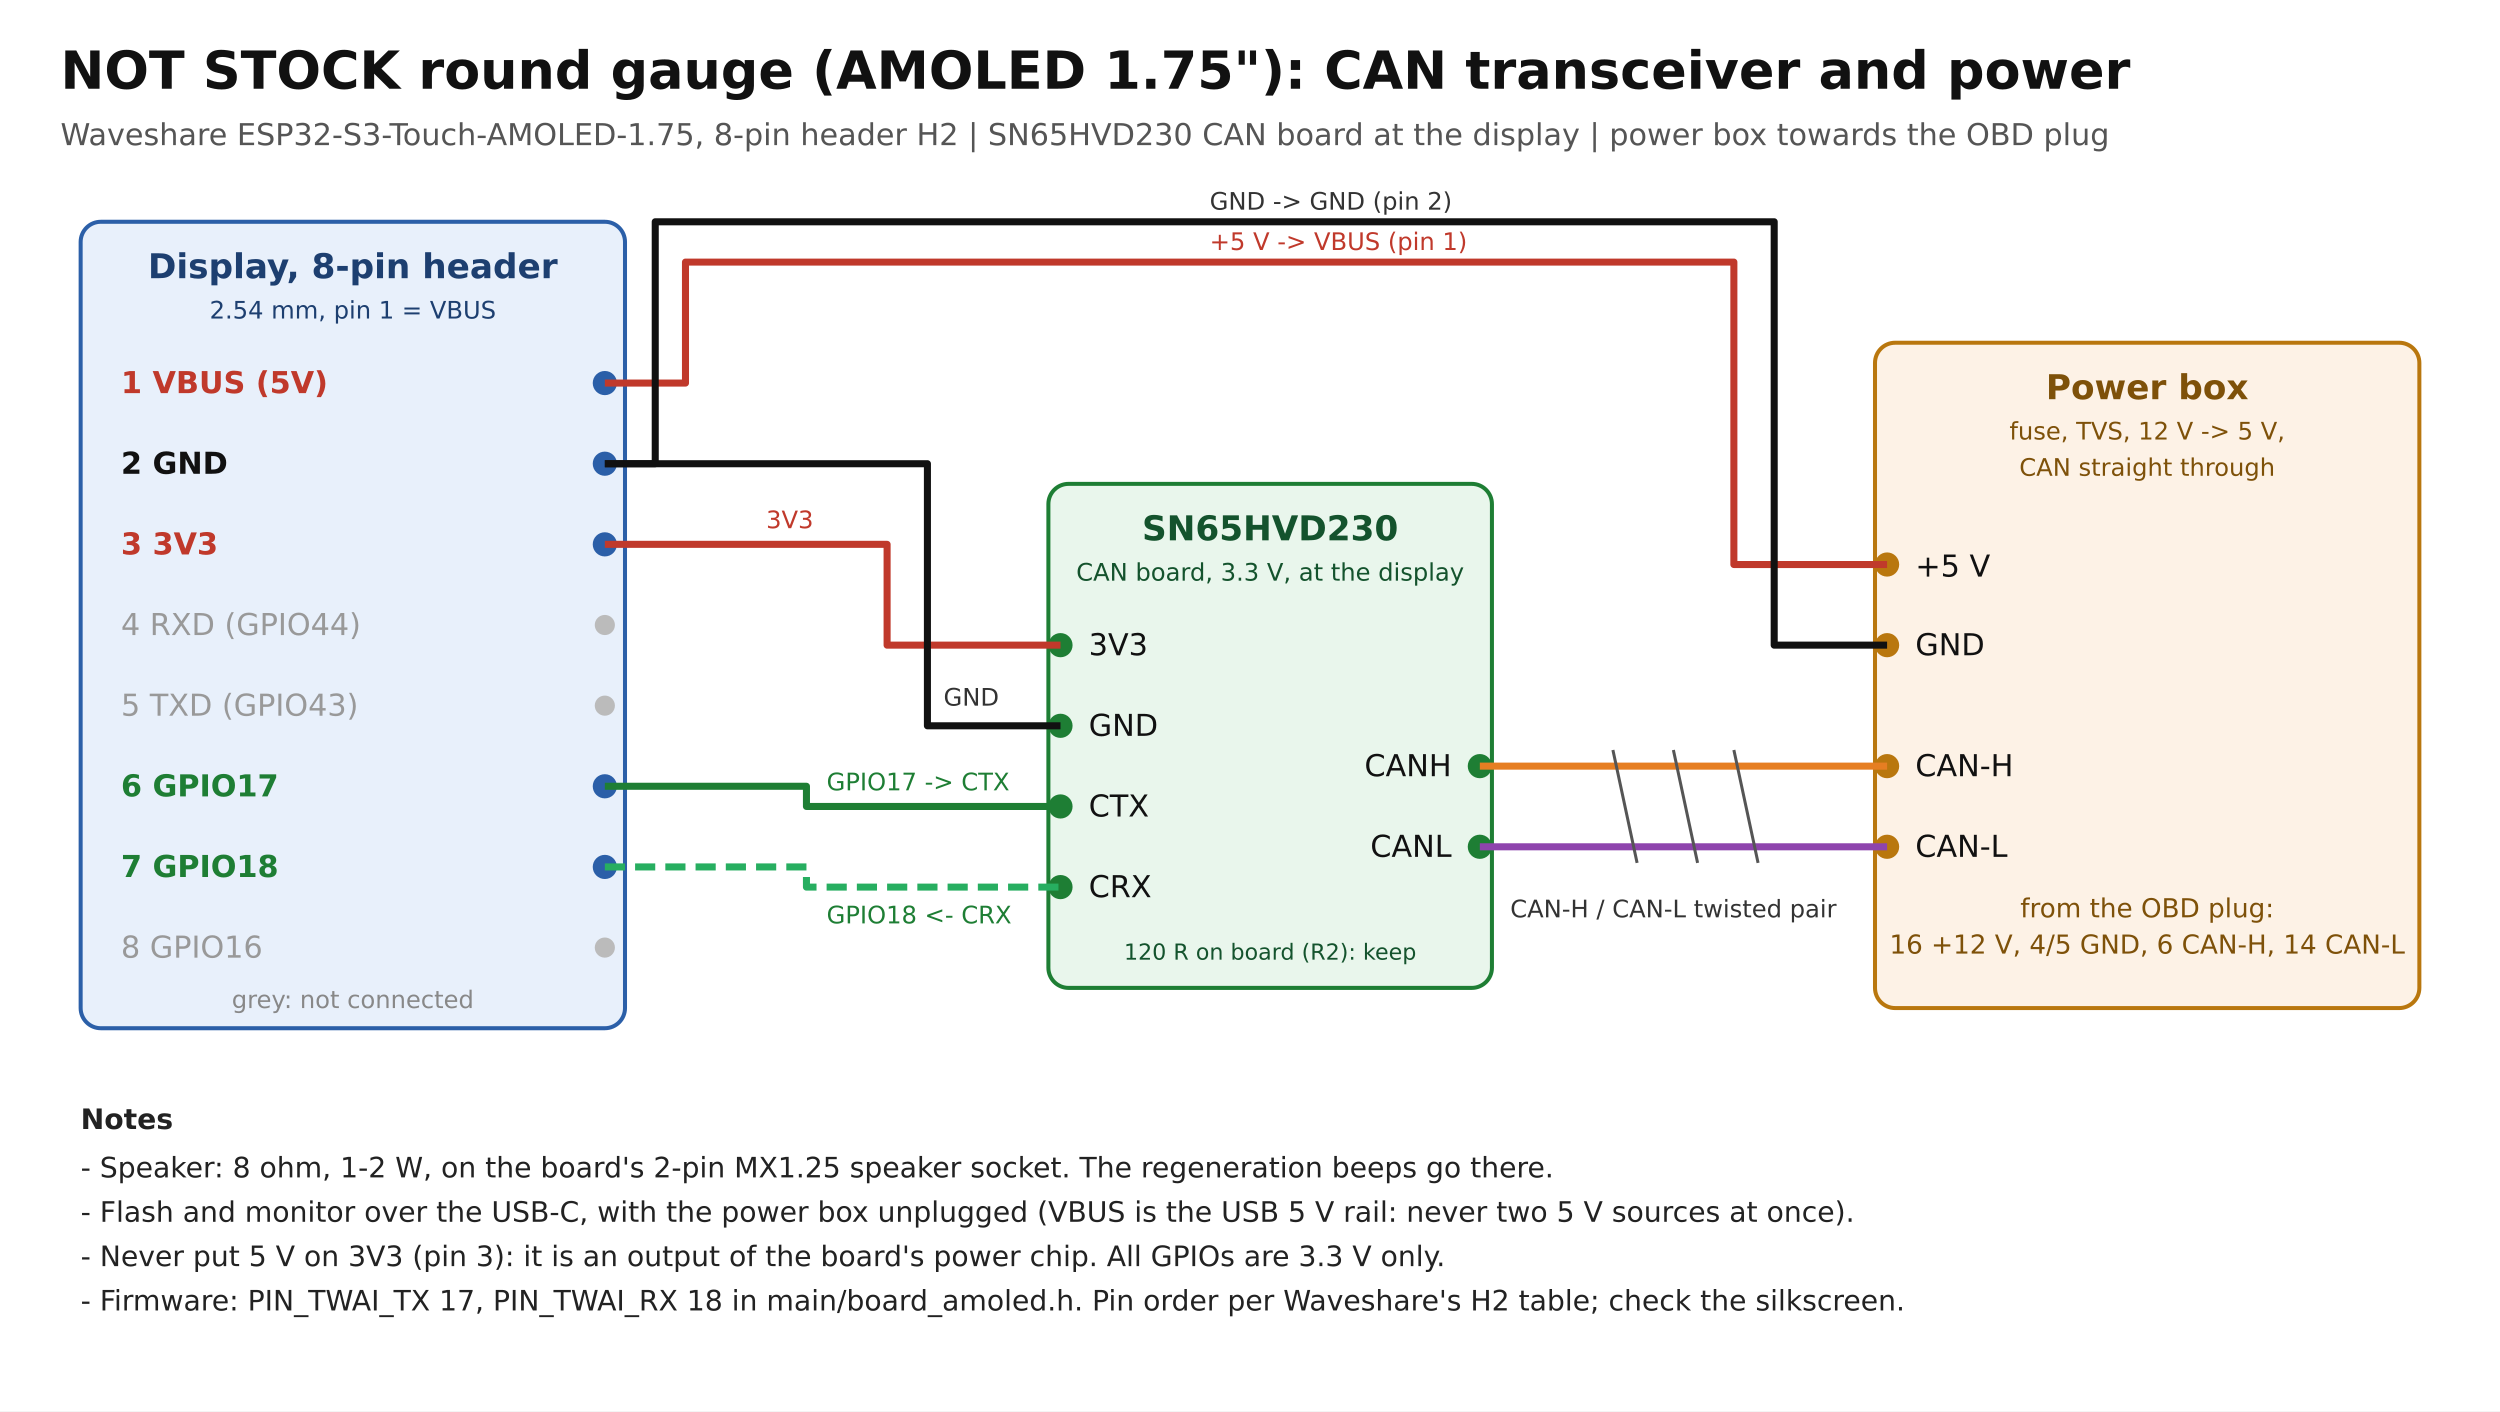
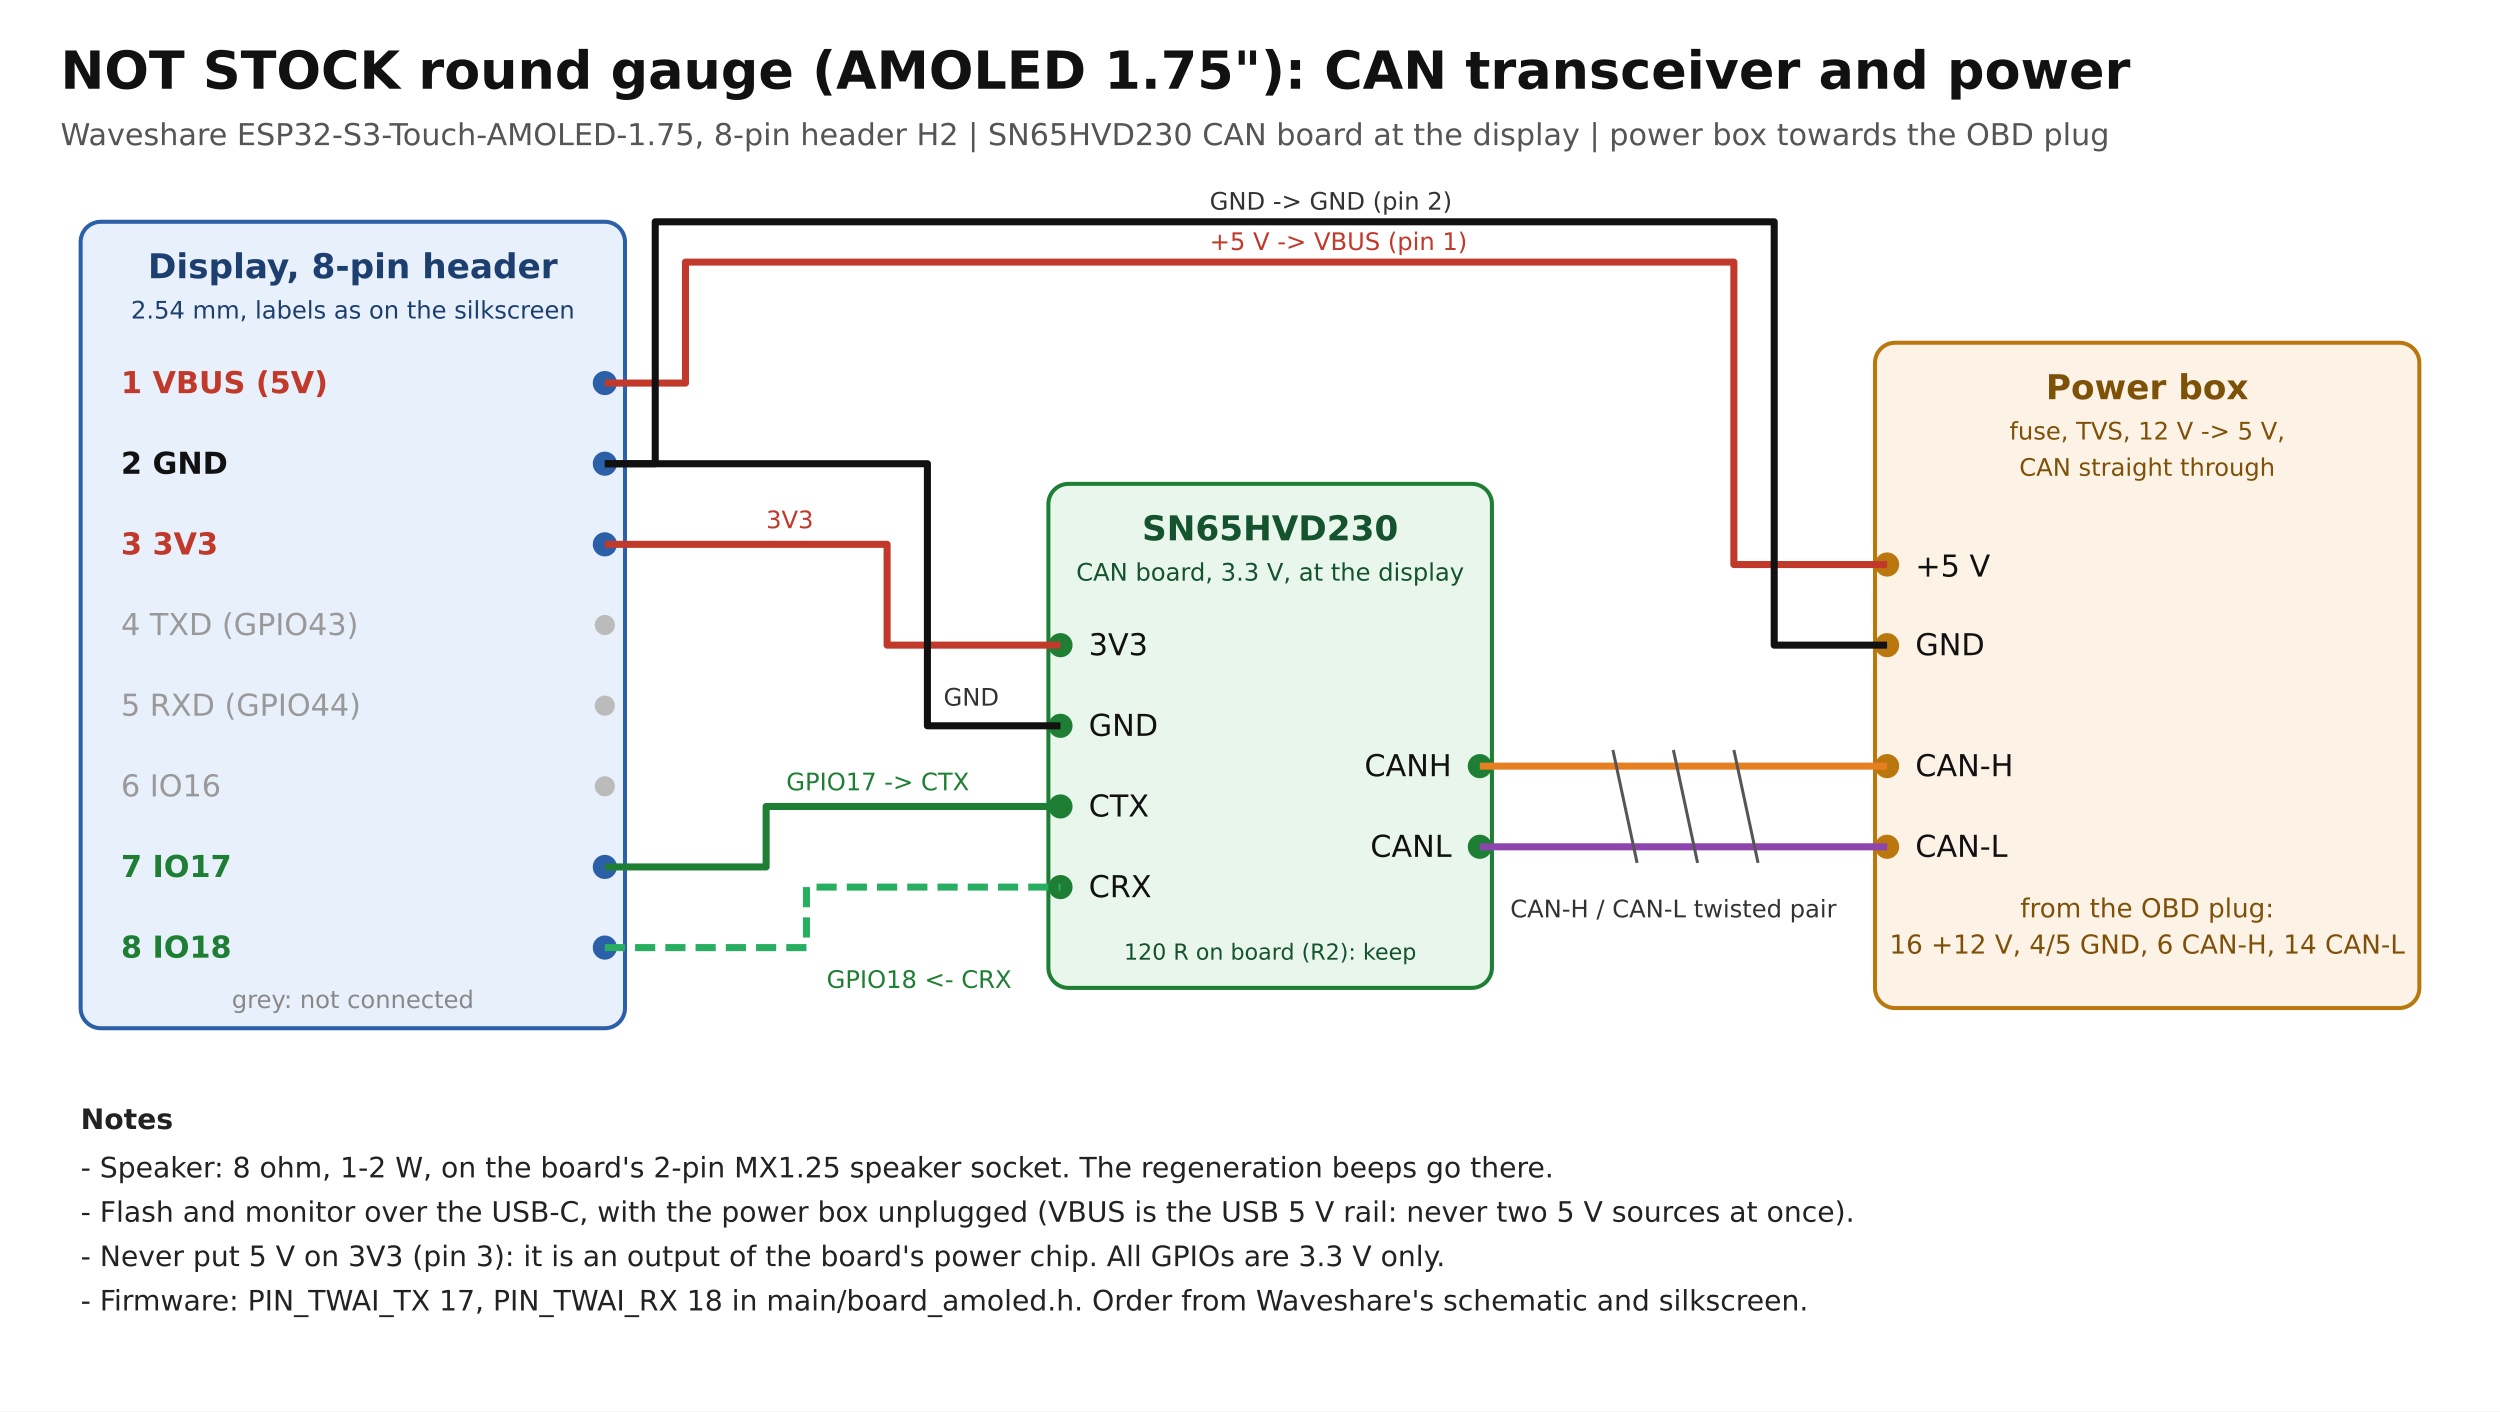
<svg xmlns="http://www.w3.org/2000/svg" width="1240" height="700" viewBox="0 0 1240 700" font-family="DejaVu Sans, Arial, sans-serif">
  <rect width="1240" height="700" fill="#ffffff" />
  <text x="30" y="44" font-size="26" font-weight="bold" fill="#111">NOT STOCK round gauge (AMOLED 1.75"): CAN transceiver and power</text>
  <text x="30" y="72" font-size="15" fill="#555">Waveshare ESP32-S3-Touch-AMOLED-1.75, 8-pin header H2  |  SN65HVD230 CAN board at the display  |  power box towards the OBD plug</text>
  <rect x="40" y="110" width="270" height="400" rx="10" fill="#e8f0fb" stroke="#2b5fa8" stroke-width="2" />
  <text x="175" y="138" font-size="17" font-weight="bold" text-anchor="middle" fill="#1d3f70">Display, 8-pin header</text>
-   <text x="175" y="158" font-size="12" text-anchor="middle" fill="#1d3f70">2.54 mm, pin 1 = VBUS</text>
+   <text x="175" y="158" font-size="12" text-anchor="middle" fill="#1d3f70">2.54 mm, labels as on the silkscreen</text>
  <g font-size="15" fill="#111">
    <text x="60" y="195" font-weight="bold" fill="#c0392b">1  VBUS (5V)</text>
    <text x="60" y="235" font-weight="bold">2  GND</text>
    <text x="60" y="275" font-weight="bold" fill="#c0392b">3  3V3</text>
-     <text x="60" y="315" fill="#999">4  RXD (GPIO44)</text>
-     <text x="60" y="355" fill="#999">5  TXD (GPIO43)</text>
-     <text x="60" y="395" font-weight="bold" fill="#1e7e34">6  GPIO17</text>
-     <text x="60" y="435" font-weight="bold" fill="#1e7e34">7  GPIO18</text>
-     <text x="60" y="475" fill="#999">8  GPIO16</text>
+     <text x="60" y="315" fill="#999">4  TXD (GPIO43)</text>
+     <text x="60" y="355" fill="#999">5  RXD (GPIO44)</text>
+     <text x="60" y="395" fill="#999">6  IO16</text>
+     <text x="60" y="435" font-weight="bold" fill="#1e7e34">7  IO17</text>
+     <text x="60" y="475" font-weight="bold" fill="#1e7e34">8  IO18</text>
  </g>
  <g fill="#2b5fa8">
    <circle cx="300" cy="190" r="6" />
    <circle cx="300" cy="230" r="6" />
    <circle cx="300" cy="270" r="6" />
-     <circle cx="300" cy="390" r="6" />
    <circle cx="300" cy="430" r="6" />
+     <circle cx="300" cy="470" r="6" />
  </g>
  <g fill="#bbb">
    <circle cx="300" cy="310" r="5" />
    <circle cx="300" cy="350" r="5" />
-     <circle cx="300" cy="470" r="5" />
+     <circle cx="300" cy="390" r="5" />
  </g>
  <text x="175" y="500" font-size="12" text-anchor="middle" fill="#888">grey: not connected</text>
  <rect x="520" y="240" width="220" height="250" rx="10" fill="#e9f6ec" stroke="#1e7e34" stroke-width="2" />
  <text x="630" y="268" font-size="17" font-weight="bold" text-anchor="middle" fill="#14532d">SN65HVD230</text>
  <text x="630" y="288" font-size="12" text-anchor="middle" fill="#14532d">CAN board, 3.3 V, at the display</text>
  <g font-size="15" fill="#111">
    <text x="540" y="325">3V3</text>
    <text x="540" y="365">GND</text>
    <text x="540" y="405">CTX</text>
    <text x="540" y="445">CRX</text>
    <text x="720" y="385" text-anchor="end">CANH</text>
    <text x="720" y="425" text-anchor="end">CANL</text>
  </g>
  <g fill="#1e7e34">
    <circle cx="526" cy="320" r="6" />
    <circle cx="526" cy="360" r="6" />
    <circle cx="526" cy="400" r="6" />
    <circle cx="526" cy="440" r="6" />
    <circle cx="734" cy="380" r="6" />
    <circle cx="734" cy="420" r="6" />
  </g>
  <text x="630" y="476" font-size="11" text-anchor="middle" fill="#14532d">120 R on board (R2): keep</text>
  <g fill="none" stroke-width="3.5" stroke-linejoin="round">
    <path d="M300 270 H440 V320 H526" stroke="#c0392b" />
    <path d="M300 230 H460 V360 H526" stroke="#111" />
-     <path d="M300 390 H400 V400 H526" stroke="#1e7e34" />
-     <path d="M300 430 H400 V440 H526" stroke="#27ae60" stroke-dasharray="10 5" />
+     <path d="M300 430 H380 V400 H526" stroke="#1e7e34" />
+     <path d="M300 470 H400 V440 H526" stroke="#27ae60" stroke-dasharray="10 5" />
  </g>
  <g font-size="12" fill="#333">
    <text x="380" y="262" fill="#c0392b">3V3</text>
    <text x="468" y="350">GND</text>
-     <text x="410" y="392" fill="#1e7e34">GPIO17 -&gt; CTX</text>
-     <text x="410" y="458" fill="#1e7e34">GPIO18 &lt;- CRX</text>
+     <text x="390" y="392" fill="#1e7e34">GPIO17 -&gt; CTX</text>
+     <text x="410" y="490" fill="#1e7e34">GPIO18 &lt;- CRX</text>
  </g>
  <rect x="930" y="170" width="270" height="330" rx="10" fill="#fdf2e6" stroke="#b9770e" stroke-width="2" />
  <text x="1065" y="198" font-size="17" font-weight="bold" text-anchor="middle" fill="#7e5109">Power box</text>
  <text x="1065" y="218" font-size="12" text-anchor="middle" fill="#7e5109">fuse, TVS, 12 V -&gt; 5 V,</text>
  <text x="1065" y="236" font-size="12" text-anchor="middle" fill="#7e5109">CAN straight through</text>
  <g font-size="15" fill="#111">
    <text x="950" y="286">+5 V</text>
    <text x="950" y="325">GND</text>
    <text x="950" y="385">CAN-H</text>
    <text x="950" y="425">CAN-L</text>
  </g>
  <g fill="#b9770e">
    <circle cx="936" cy="280" r="6" />
    <circle cx="936" cy="320" r="6" />
    <circle cx="936" cy="380" r="6" />
    <circle cx="936" cy="420" r="6" />
  </g>
  <g font-size="13" fill="#7e5109">
    <text x="1065" y="455" text-anchor="middle">from the OBD plug:</text>
    <text x="1065" y="473" text-anchor="middle">16 +12 V, 4/5 GND, 6 CAN-H, 14 CAN-L</text>
  </g>
  <g fill="none" stroke-width="3.5" stroke-linejoin="round">
    <path d="M936 280 H860 V130 H340 V190 H300" stroke="#c0392b" />
    <path d="M936 320 H880 V110 H325 V230 H300" stroke="#111" />
    <path d="M734 380 H936" stroke="#e67e22" />
    <path d="M734 420 H936" stroke="#8e44ad" />
  </g>
  <g stroke="#555" stroke-width="1.5">
    <line x1="800" y1="372" x2="812" y2="428" />
    <line x1="830" y1="372" x2="842" y2="428" />
    <line x1="860" y1="372" x2="872" y2="428" />
  </g>
  <g font-size="12" fill="#333">
    <text x="600" y="124" fill="#c0392b">+5 V -&gt; VBUS (pin 1)</text>
    <text x="600" y="104">GND -&gt; GND (pin 2)</text>
    <text x="830" y="455" text-anchor="middle">CAN-H / CAN-L twisted pair</text>
  </g>
  <g font-size="14" fill="#222">
    <text x="40" y="560" font-weight="bold">Notes</text>
    <text x="40" y="584">- Speaker: 8 ohm, 1-2 W, on the board's 2-pin MX1.25 speaker socket. The regeneration beeps go there.</text>
    <text x="40" y="606">- Flash and monitor over the USB-C, with the power box unplugged (VBUS is the USB 5 V rail: never two 5 V sources at once).</text>
    <text x="40" y="628">- Never put 5 V on 3V3 (pin 3): it is an output of the board's power chip. All GPIOs are 3.3 V only.</text>
-     <text x="40" y="650">- Firmware: PIN_TWAI_TX 17, PIN_TWAI_RX 18 in main/board_amoled.h. Pin order per Waveshare's H2 table; check the silkscreen.</text>
+     <text x="40" y="650">- Firmware: PIN_TWAI_TX 17, PIN_TWAI_RX 18 in main/board_amoled.h. Order from Waveshare's schematic and silkscreen.</text>
  </g>
</svg>
